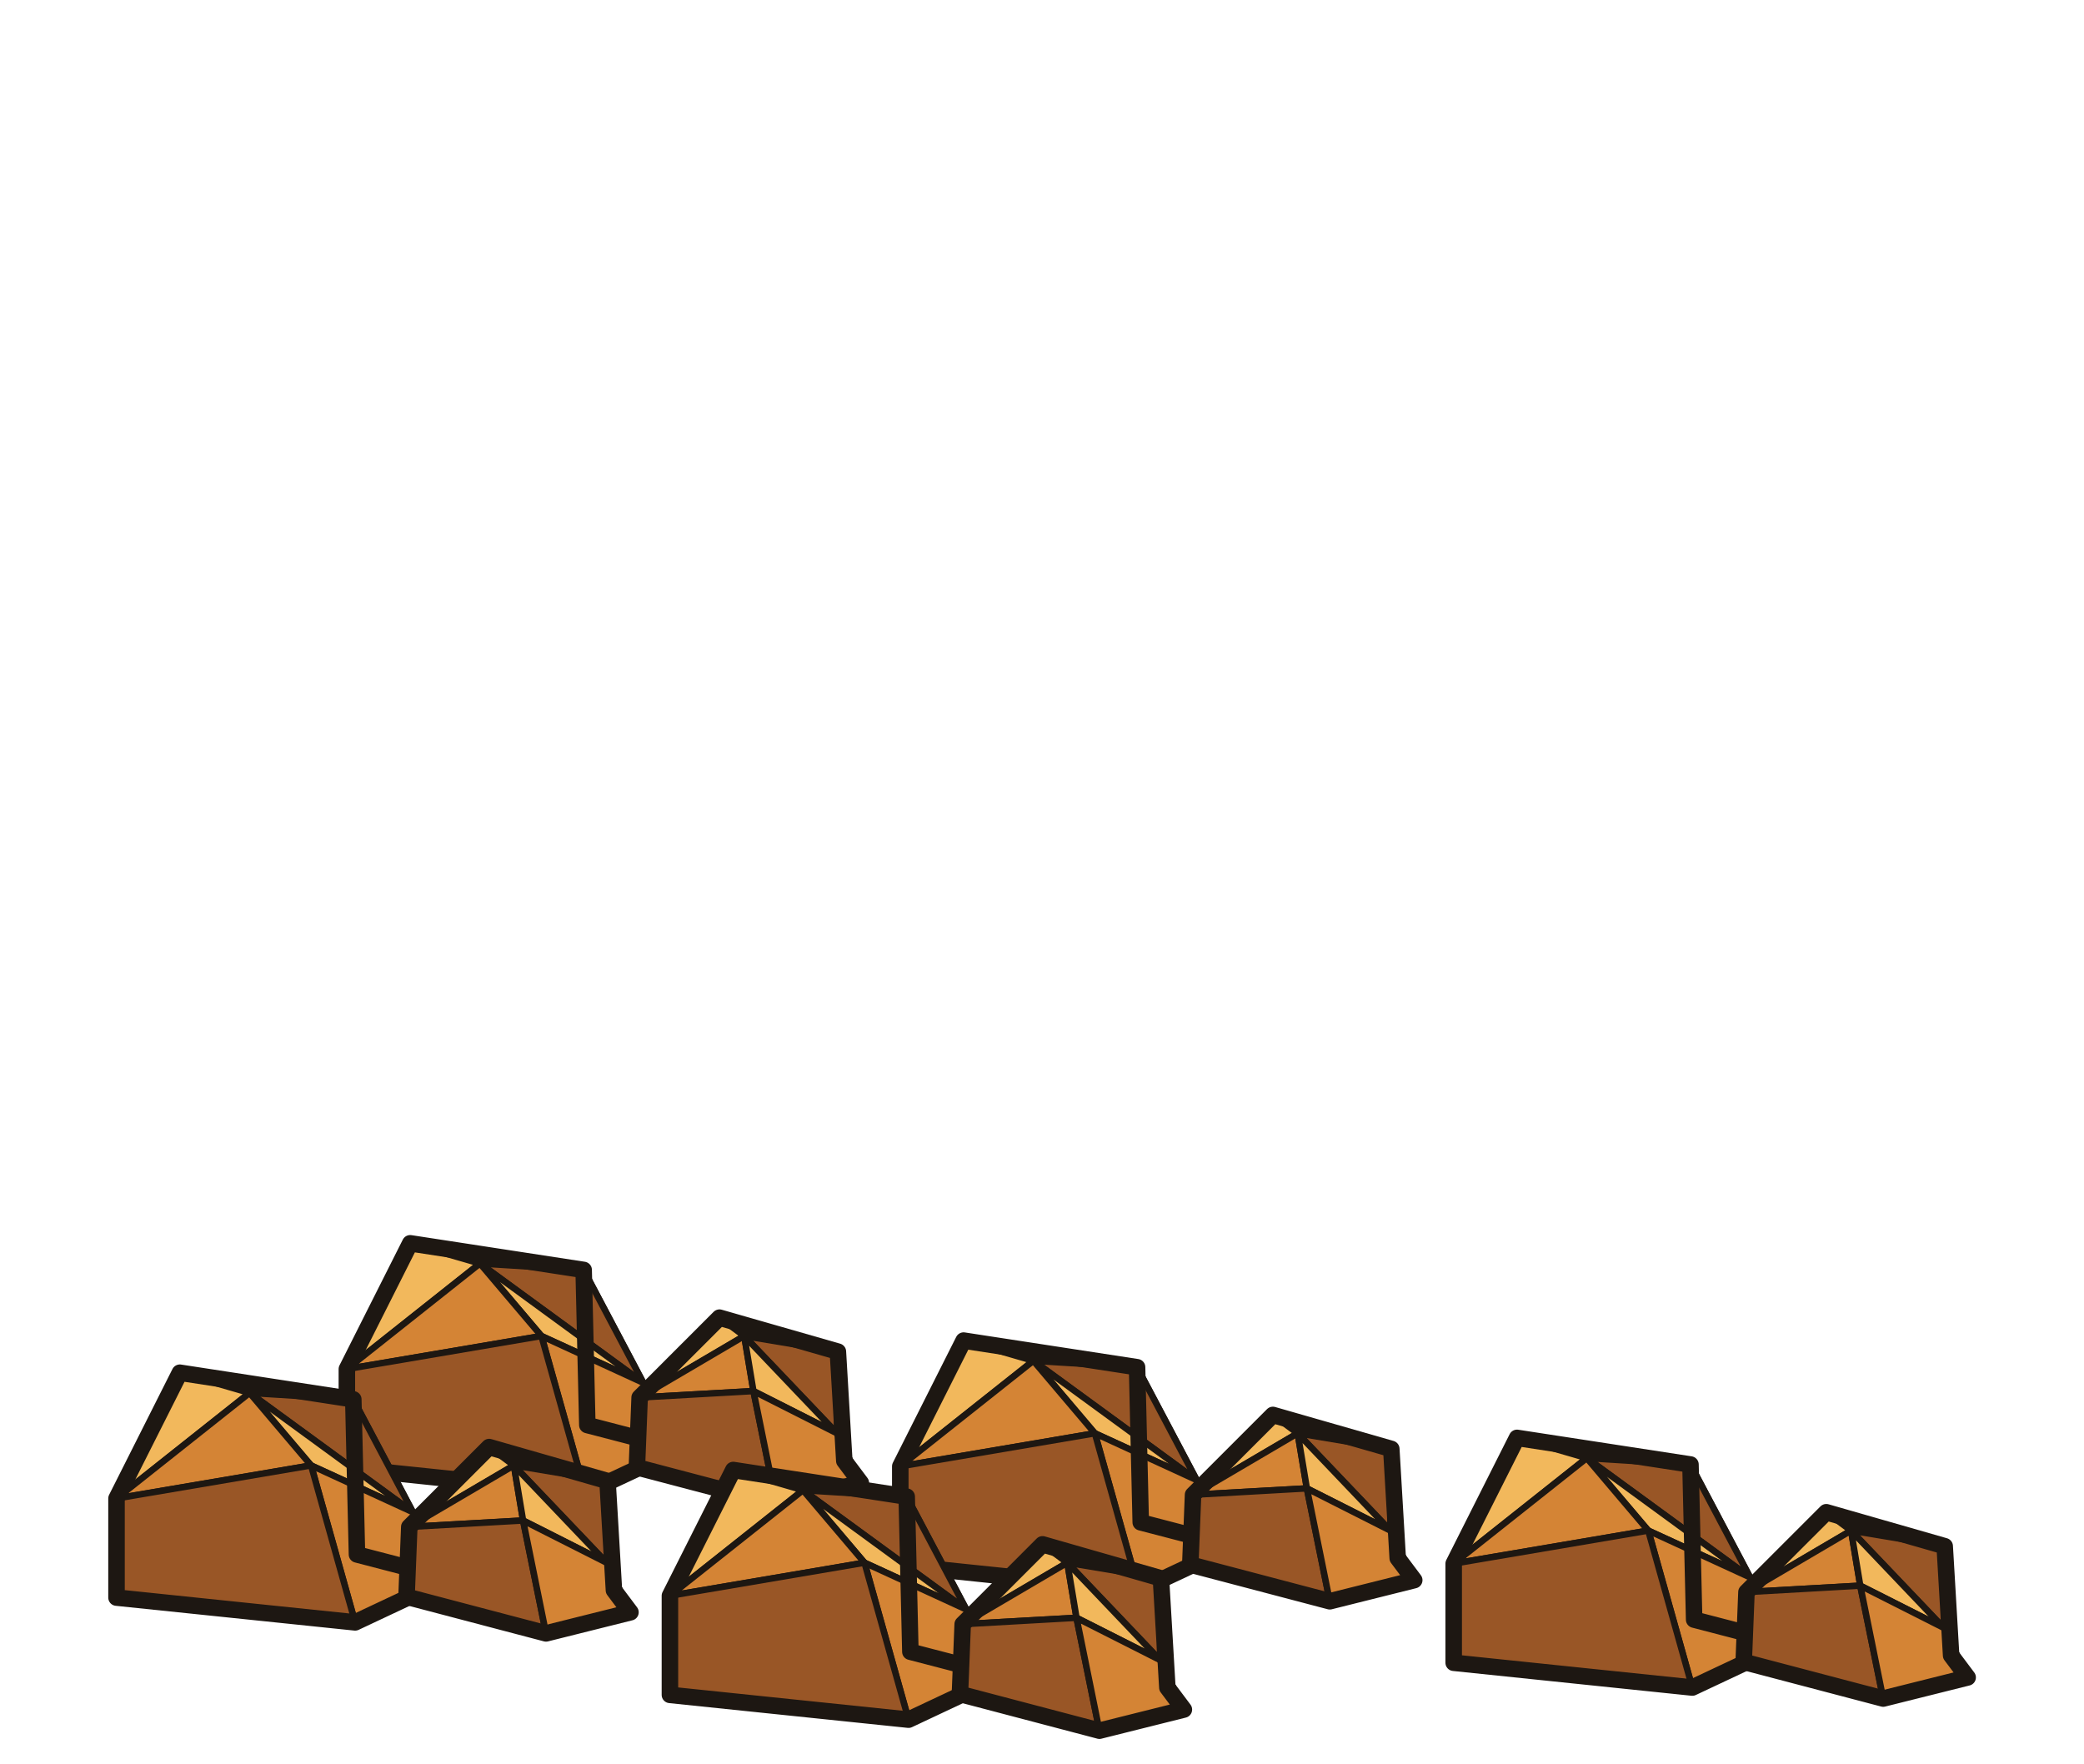
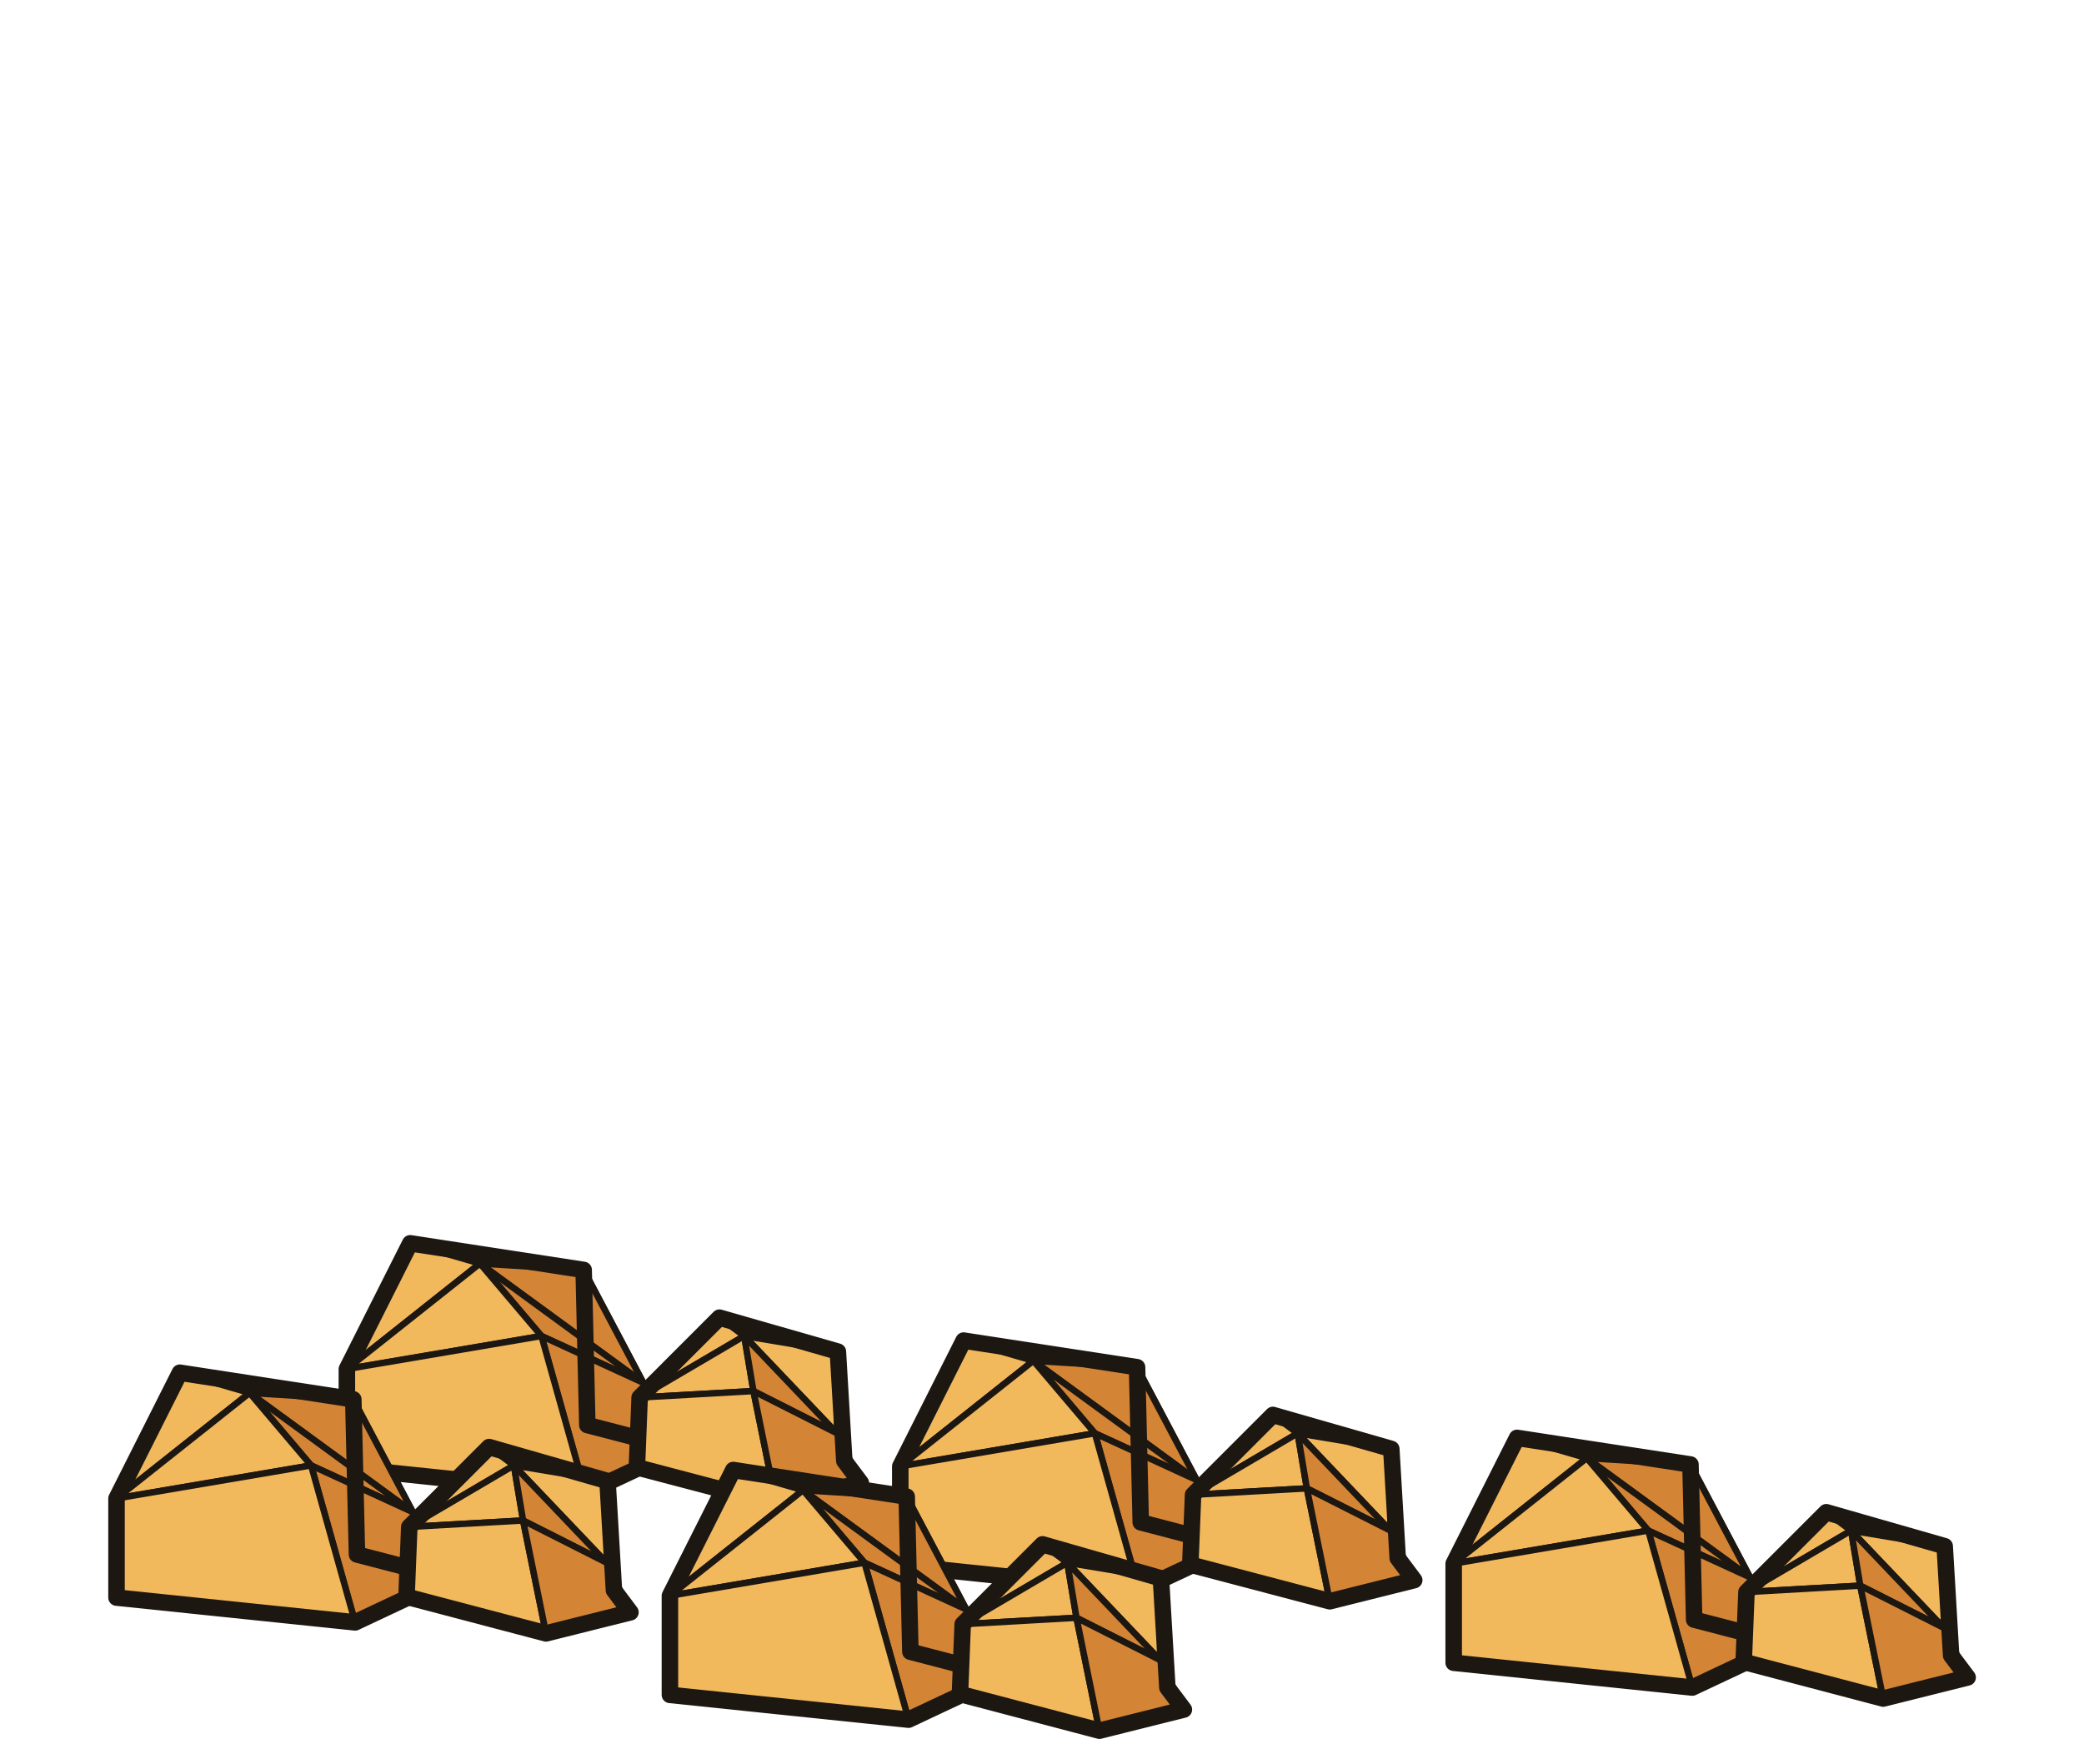
<svg xmlns="http://www.w3.org/2000/svg" width="52" height="44" viewBox="0 0 52 44">
  <defs>
    <g id="unit">
      <g stroke-linejoin="round" stroke-linecap="round">
-         <path d="M29.8,37.3L36.3,49.6L40.2,56.8L30.2,54.2Z" fill="#f2b85c" stroke="#1d1712" stroke-width=".7" />
-         <path d="M18.5,36.6L29.8,37.3L10.9,34.4Z" fill="#d48435" stroke="#1d1712" stroke-width=".7" />
-         <path d="M18.5,36.6L36.3,49.6L29.8,37.3Z" fill="#995626" stroke="#1d1712" stroke-width=".7" />
+         <path d="M29.8,37.3L36.3,49.6L40.2,56.8L30.2,54.2Z" fill="#995626" stroke="#1d1712" stroke-width=".7" />
+         <path d="M18.5,36.6L29.8,37.3L10.9,34.4Z" fill="#f2b85c" stroke="#1d1712" stroke-width=".7" />
+         <path d="M18.5,36.6L36.3,49.6L29.8,37.3Z" fill="#d48435" stroke="#1d1712" stroke-width=".7" />
        <path d="M18.5,36.6L10.9,34.4L4.0,48.1Z" fill="#f2b85c" stroke="#1d1712" stroke-width=".7" />
-         <path d="M18.5,36.6L25.2,44.5L36.3,49.6Z" fill="#f2b85c" stroke="#1d1712" stroke-width=".7" />
+         <path d="M18.5,36.6L25.2,44.5L36.3,49.6Z" fill="#d48435" stroke="#1d1712" stroke-width=".7" />
        <path d="M36.3,49.6L25.2,44.5L30.0,61.6L40.2,56.8Z" fill="#d48435" stroke="#1d1712" stroke-width=".7" />
-         <path d="M18.5,36.6L4.0,48.1L25.2,44.5Z" fill="#d48435" stroke="#1d1712" stroke-width=".7" />
-         <path d="M25.2,44.5L4.0,48.1L4.0,58.9L30.0,61.6Z" fill="#995626" stroke="#1d1712" stroke-width=".7" />
+         <path d="M18.5,36.6L4.0,48.1L25.2,44.5Z" fill="#f2b85c" stroke="#1d1712" stroke-width=".7" />
+         <path d="M25.2,44.5L4.0,48.1L4.0,58.9L30.0,61.6Z" fill="#f2b85c" stroke="#1d1712" stroke-width=".7" />
        <path d="M10.9,34.4L4.0,48.1M29.8,37.3L10.9,34.4M40.2,56.8L30.2,54.2M30.2,54.2L29.8,37.3M30.0,61.6L40.2,56.8M4.0,48.1L4.0,58.9M4.0,58.9L30.0,61.6" fill="none" stroke="#1d1712" stroke-width="1.8" />
-         <path d="M47.3,44.5L57.5,46.2L44.6,42.5Z" fill="#d48435" stroke="#1d1712" stroke-width=".7" />
+         <path d="M47.3,44.5L57.5,46.2L44.6,42.5Z" fill="#f2b85c" stroke="#1d1712" stroke-width=".7" />
        <path d="M47.3,44.5L44.6,42.5L35.9,51.2Z" fill="#f2b85c" stroke="#1d1712" stroke-width=".7" />
-         <path d="M57.5,46.2L57.4,55.1L60.0,60.5L58.2,58.1Z" fill="#f2b85c" stroke="#1d1712" stroke-width=".7" />
-         <path d="M47.3,44.5L57.4,55.1L57.5,46.2Z" fill="#995626" stroke="#1d1712" stroke-width=".7" />
-         <path d="M47.3,44.5L35.9,51.2L48.3,50.5Z" fill="#d48435" stroke="#1d1712" stroke-width=".7" />
-         <path d="M48.3,50.5L35.9,51.2L35.6,58.8L50.8,62.8Z" fill="#995626" stroke="#1d1712" stroke-width=".7" />
-         <path d="M47.3,44.5L48.3,50.5L57.4,55.1Z" fill="#f2b85c" stroke="#1d1712" stroke-width=".7" />
+         <path d="M57.5,46.2L57.4,55.1L60.0,60.5L58.2,58.1Z" fill="#995626" stroke="#1d1712" stroke-width=".7" />
+         <path d="M47.3,44.5L57.4,55.1L57.5,46.2Z" fill="#f2b85c" stroke="#1d1712" stroke-width=".7" />
+         <path d="M47.3,44.5L35.9,51.2L48.3,50.5Z" fill="#f2b85c" stroke="#1d1712" stroke-width=".7" />
+         <path d="M48.3,50.5L35.9,51.2L35.6,58.8L50.8,62.8Z" fill="#f2b85c" stroke="#1d1712" stroke-width=".7" />
+         <path d="M47.3,44.5L48.3,50.5L57.4,55.1Z" fill="#d48435" stroke="#1d1712" stroke-width=".7" />
        <path d="M57.4,55.1L48.3,50.5L50.8,62.8L60.0,60.5Z" fill="#d48435" stroke="#1d1712" stroke-width=".7" />
        <path d="M44.6,42.5L35.9,51.2M57.5,46.2L44.6,42.5M60.0,60.5L58.2,58.1M58.2,58.1L57.5,46.2M50.8,62.8L60.0,60.5M35.9,51.2L35.6,58.8M35.6,58.8L50.8,62.8" fill="none" stroke="#1d1712" stroke-width="1.8" />
      </g>
    </g>
  </defs>
  <g transform="translate(15.8 28.8) scale(0.229)">
    <use href="#unit" x="-35.2" y="-24.7" />
    <use href="#unit" x="25.1" y="-14.1" />
    <use href="#unit" x="-60.3" y="-10.6" />
    <use href="#unit" x="85.4" y="-3.5" />
    <use href="#unit" x="0.0" y="0.0" />
  </g>
</svg>
